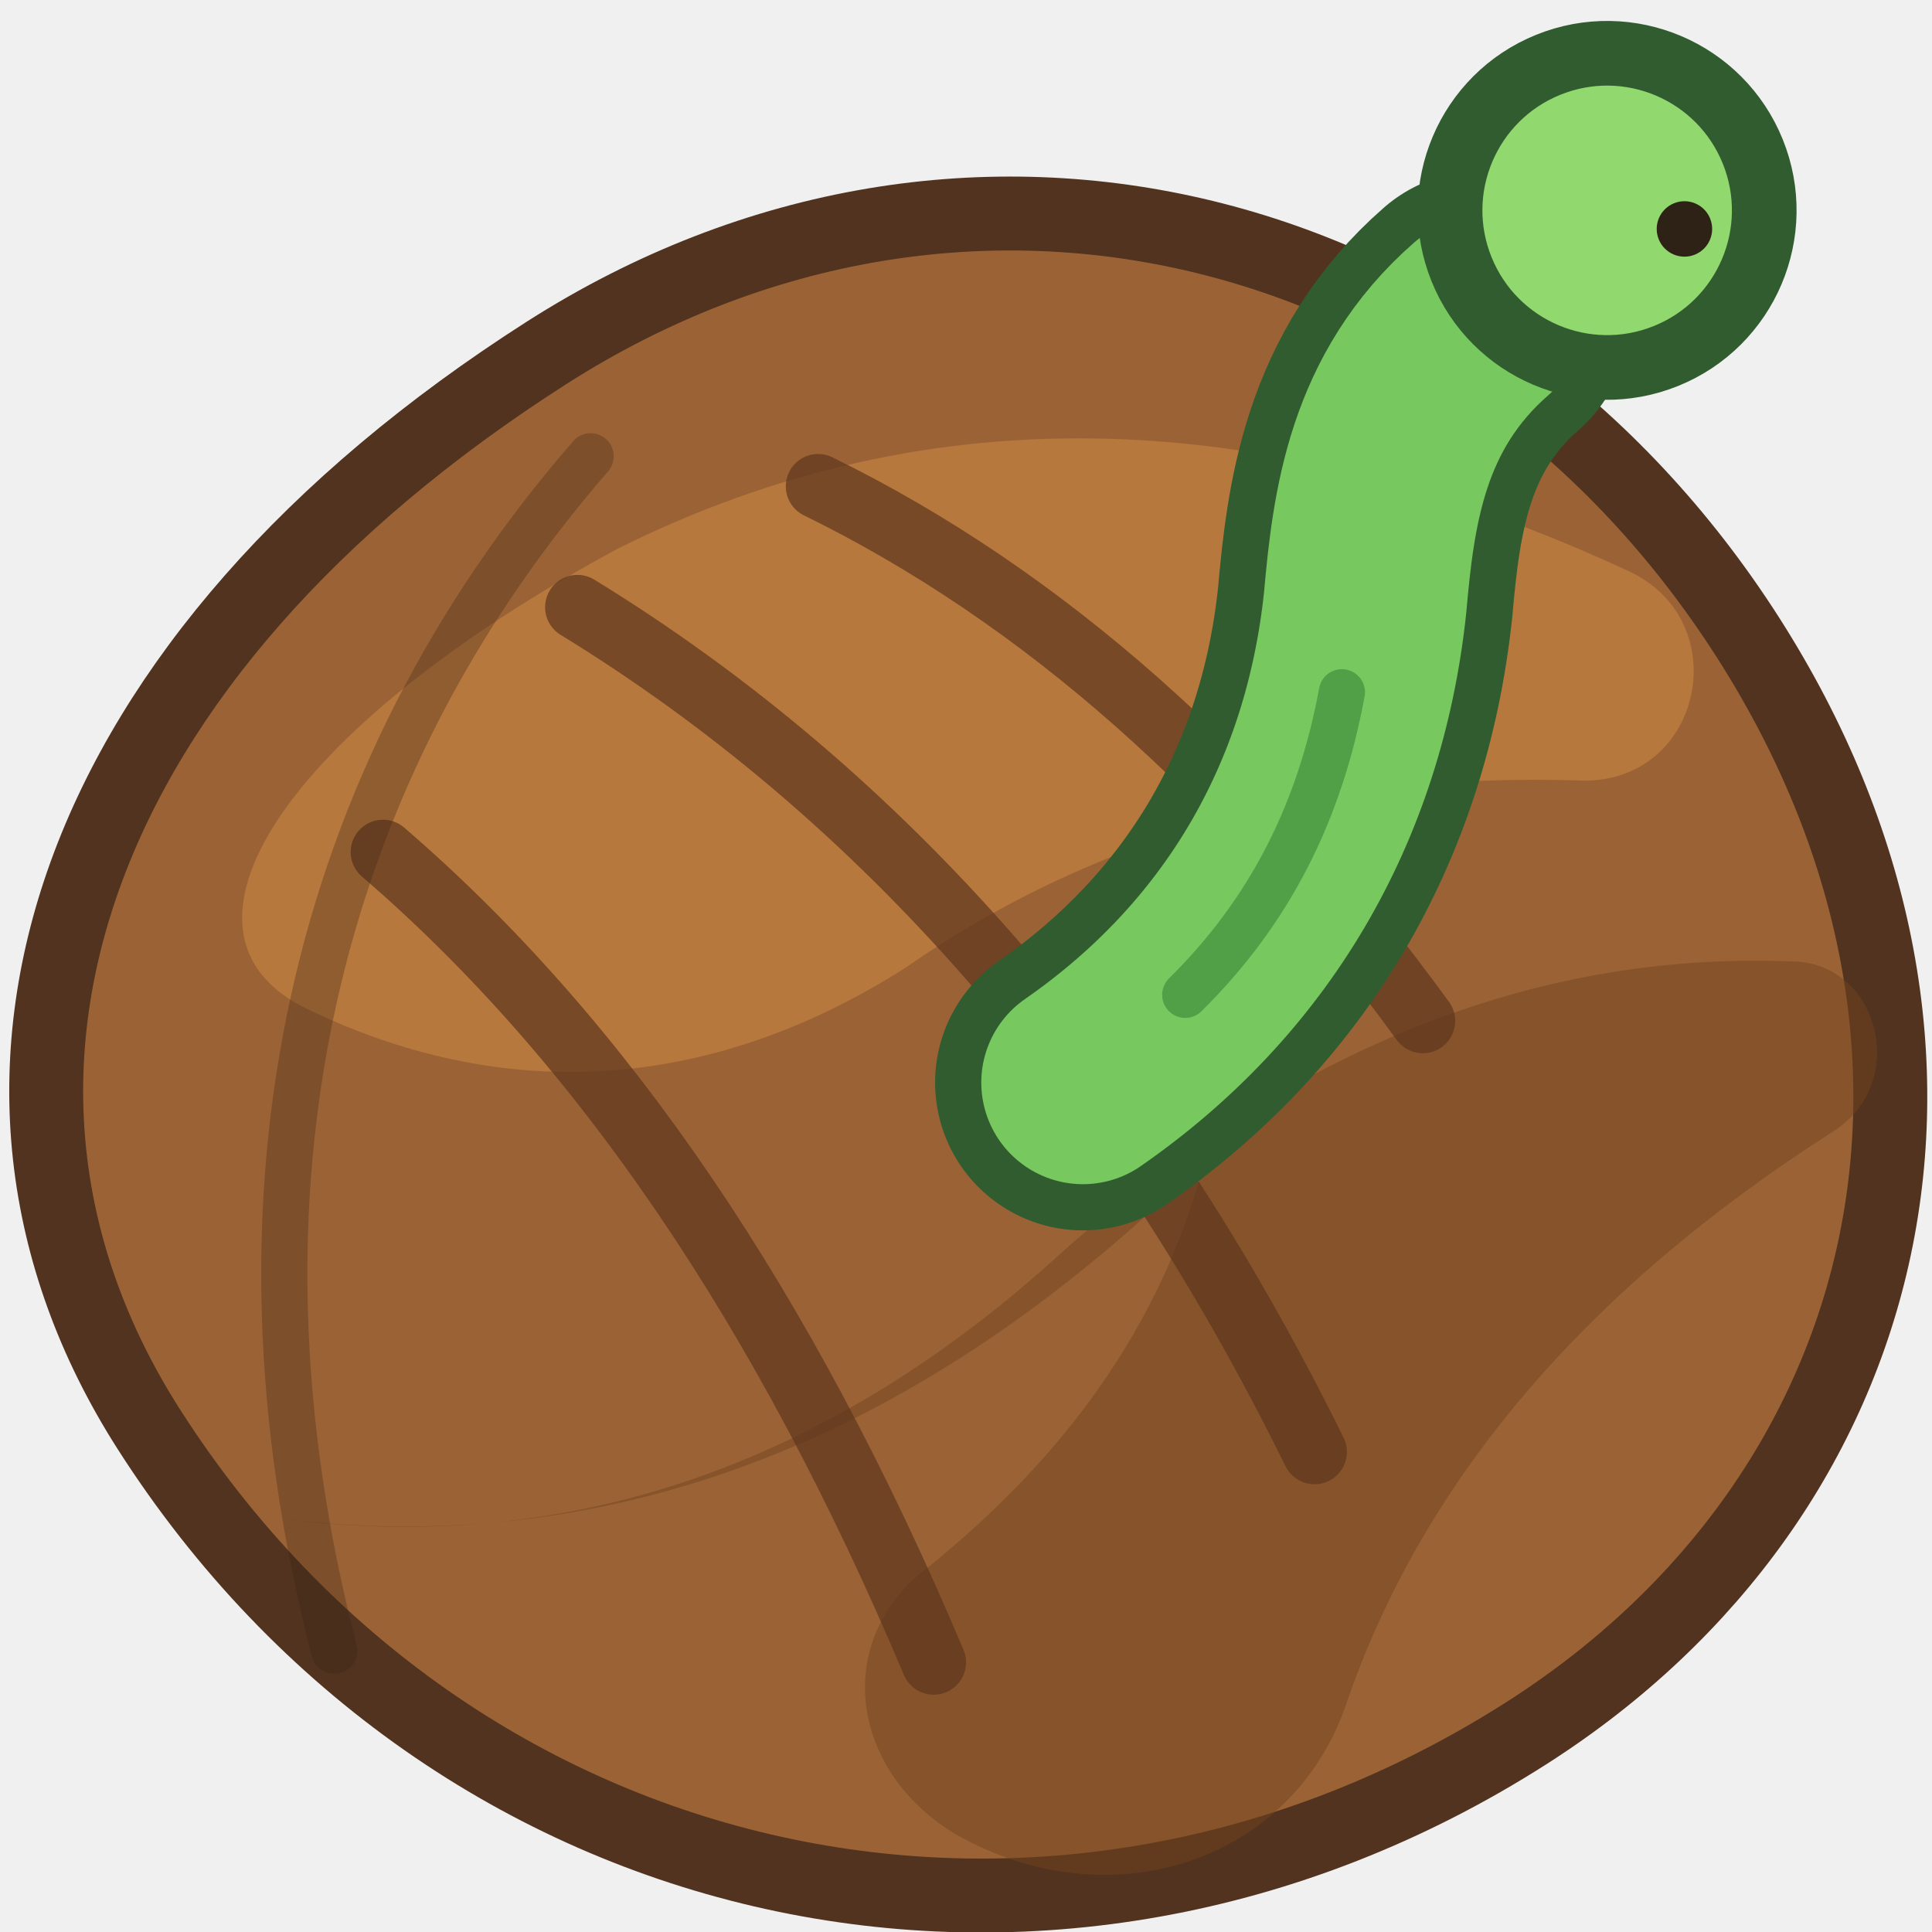
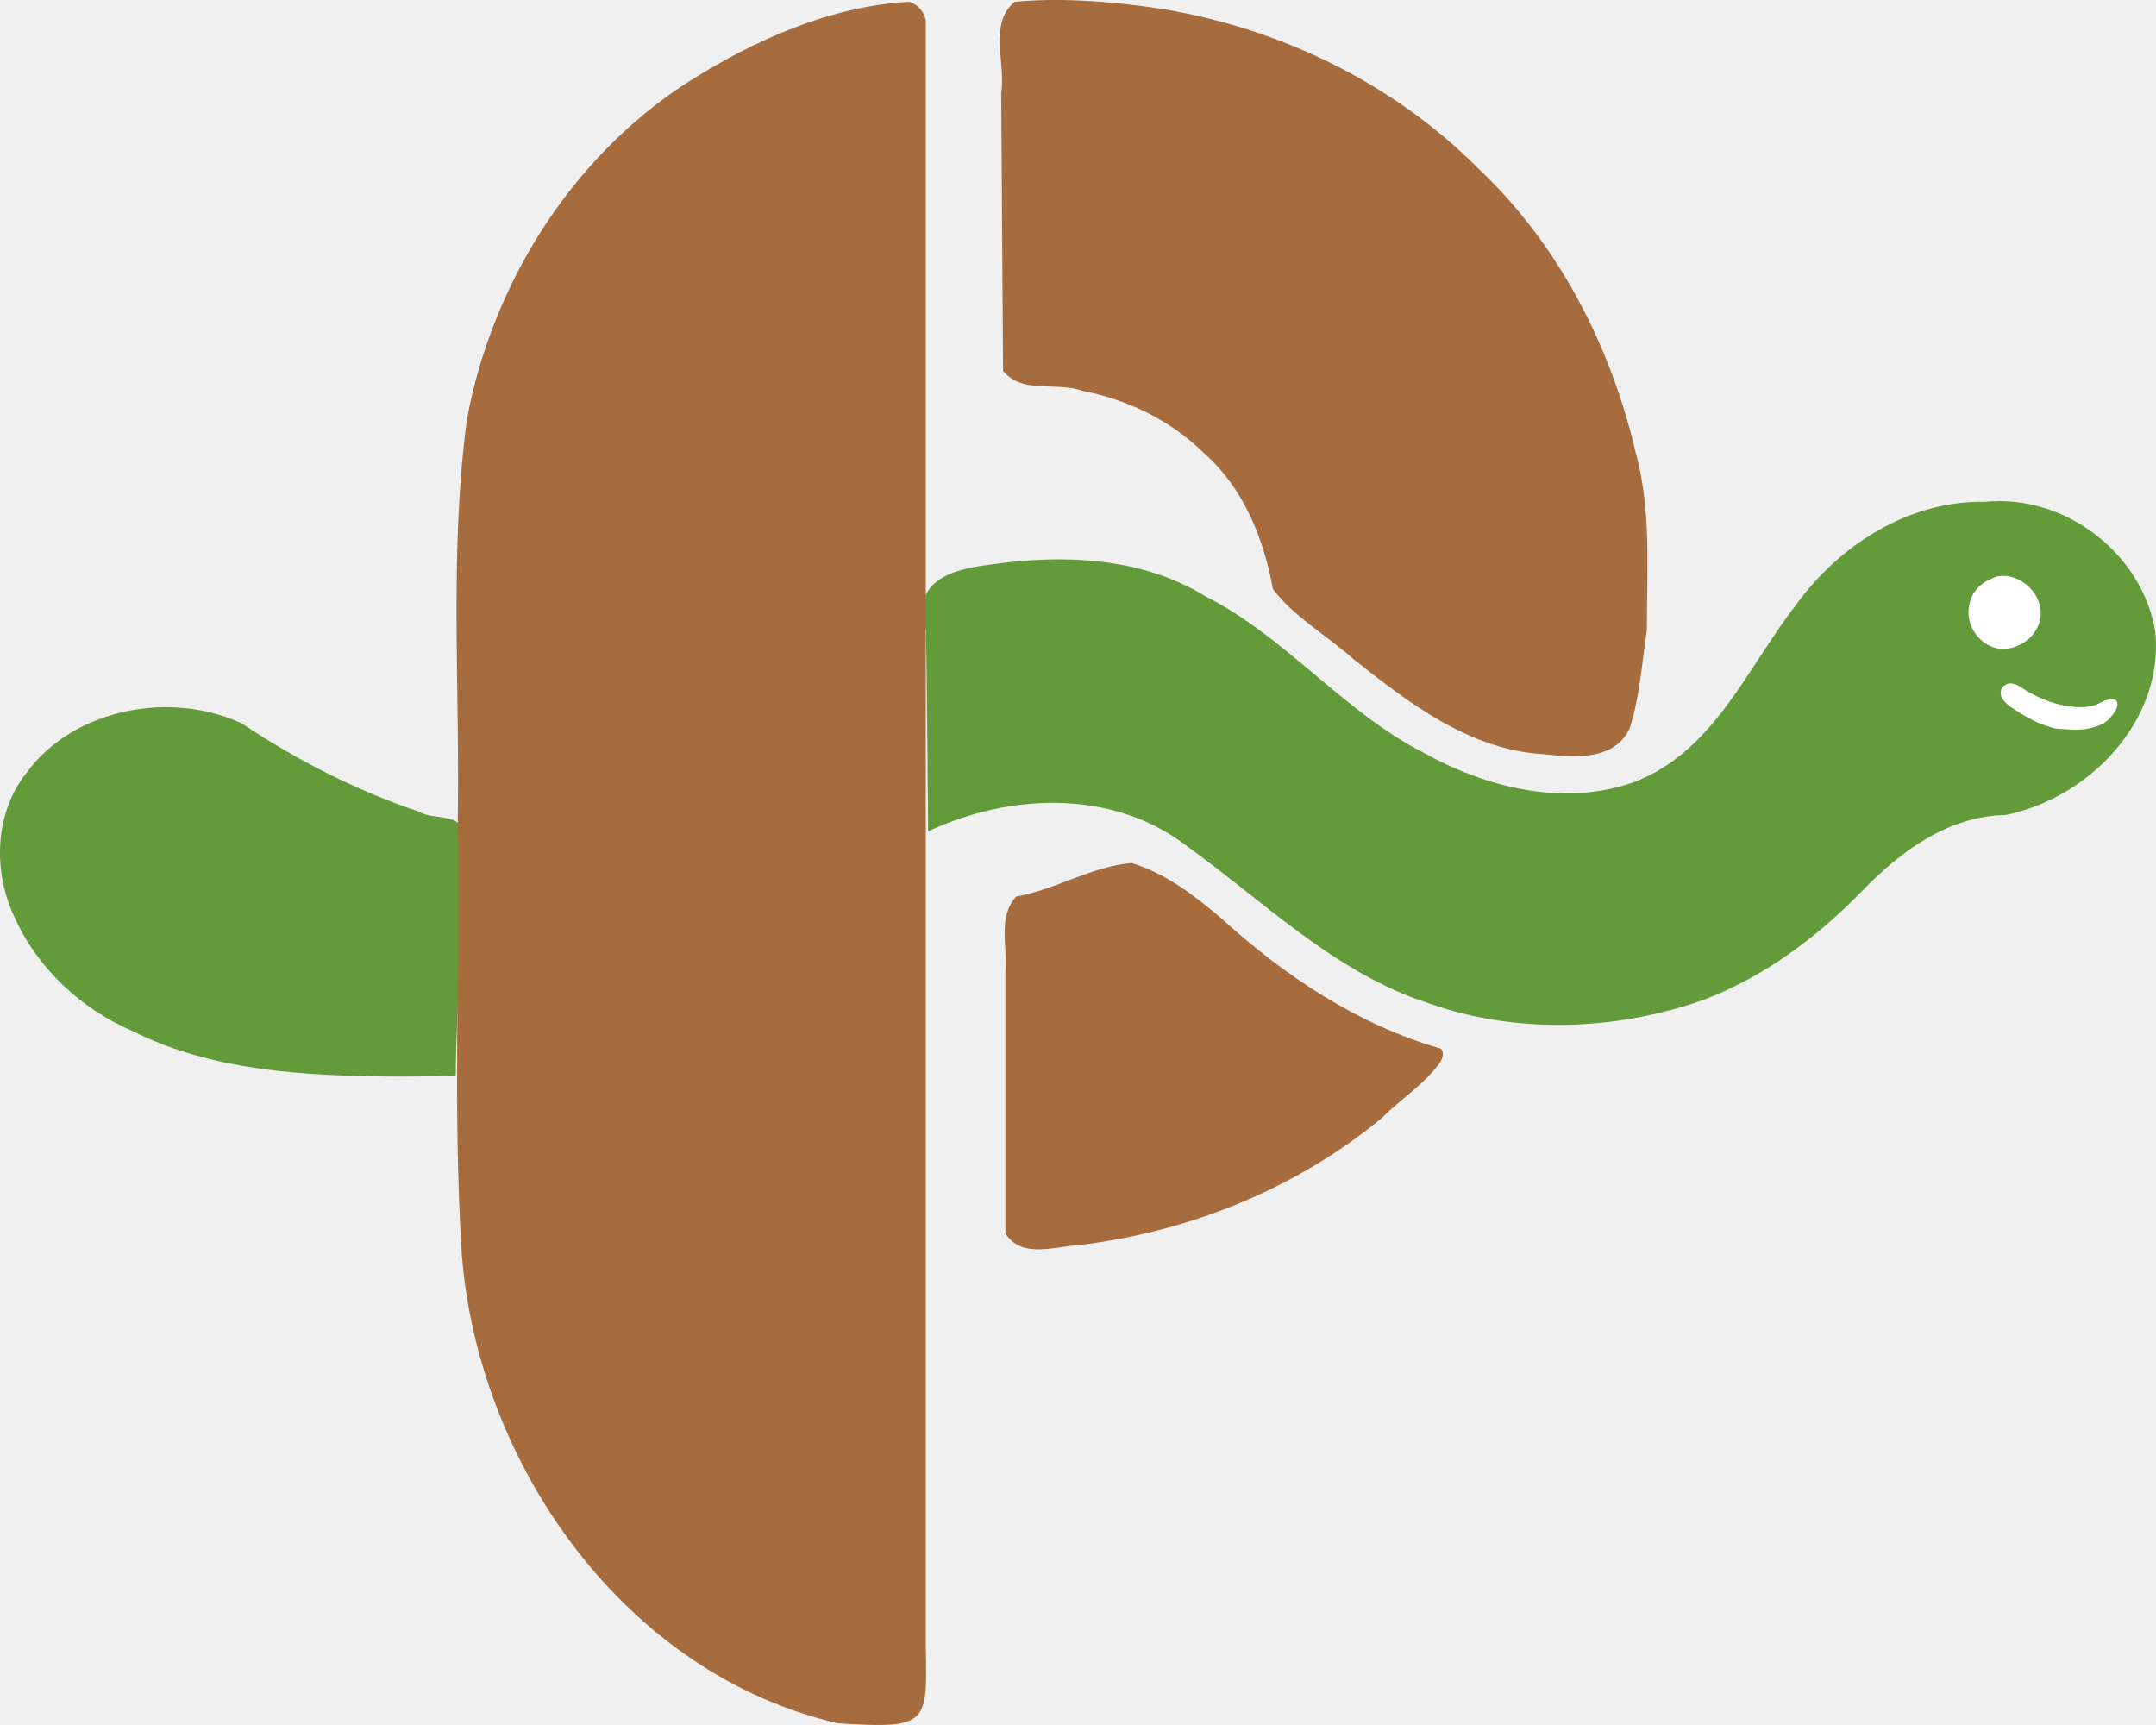
- <svg xmlns="http://www.w3.org/2000/svg" viewBox="0 0 256 256" role="img" aria-labelledby="title desc" version="1.1" id="svg9">
-   <defs id="defs9" />
-   <path fill="#9b6335" stroke="#51331f" stroke-width="9.794" d="M 72.413,46.762 C 128.118,11.167 196.035,28.785 231.63,84.49 265.906,138.132 251.841,197.968 202.325,229.608 139.399,269.817 59.934,252.314 19.725,189.388 -9.938,142.967 9.487,86.971 72.413,46.762 Z" id="path1" />
-   <path fill="#c88442" d="m 81.757,72.752 c 41.837,-20.922 86.626,-19.034 134.083,2.942 14.472,6.733 9.631,28.713 -6.99,27.711 -32.582,-0.972 -62.613,6.596 -88.775,24.765 C 95.316,143.991 68.093,146.858 40.84,133.764 19.978,123.851 37.485,96.683 81.757,72.752 Z" opacity="0.62" id="path2" style="stroke-width:1.224" />
-   <path fill="#73441f" d="m 37.492,201.279 c 37.941,4.811 72.471,-7.083 103.59,-35.685 29.715,-26.251 61.895,-39.55 96.168,-38.206 11.548,-0.115 15.991,15.932 5.676,22.523 -33.01,21.093 -54.558,46.484 -64.643,76.173 -7.191,20.576 -31.119,28.601 -51.609,16.997 -14.099,-8.424 -16.479,-25.789 -3.728,-35.39 17.25,-13.928 30.832,-31.324 36.705,-53.962 -37.394,36.969 -78.113,52.819 -122.158,47.55 z" opacity="0.5" id="path3" style="stroke-width:1.224" />
-   <path fill="none" stroke="#5c351d" stroke-linecap="round" stroke-width="8.569" d="m 108.406,64.44 c 29.603,14.498 56.312,38.109 80.128,70.832 M 76.513,80.461 C 117.121,105.361 149.677,142.669 174.182,192.385 M 50.754,112.902 c 29.059,25.015 53.162,60.461 72.967,107.37" opacity="0.7" id="path4" />
-   <path fill="none" stroke="#3c2417" stroke-linecap="round" stroke-width="6.121" d="M 78.26,60.459 C 41.44,102.873 28.491,157.636 44.285,218.73" opacity="0.32" id="path6" />
-   <path fill="none" stroke="#315c2f" stroke-linecap="round" stroke-width="39.174" d="m 143.491,143.445 c 21.498,-14.924 34.541,-36.805 37.39,-63.531 1.114,-12.555 2.849,-26.725 15.399,-37.668" id="path7" />
-   <path fill="none" stroke="#77c95f" stroke-linecap="round" stroke-width="26.932" d="m 143.491,143.445 c 21.498,-14.924 34.541,-36.805 37.39,-63.531 1.114,-12.555 2.849,-26.725 15.399,-37.668" id="path8" />
-   <circle cx="-186.96" cy="-105.704" r="20.811" fill="#91d86f" stroke="#315c2f" stroke-width="8.569" id="circle8" transform="rotate(157.9743)" />
-   <circle cx="-195.53" cy="-111.825" r="3.673" fill="#2e2115" id="circle9" transform="rotate(157.9743)" style="stroke-width:1.224" />
-   <path fill="none" stroke="#4f9e47" stroke-linecap="round" stroke-width="6.121" d="m 157.051,131.819 c 11.323,-11.183 17.864,-24.394 20.757,-40.091" opacity="0.95" id="path9" />
+ <svg xmlns="http://www.w3.org/2000/svg" width="500" height="400" viewBox="0 0 1254 1003.2" role="img" aria-labelledby="title desc" shape-rendering="geometricPrecision" version="1.1" id="svg7">
+   <defs id="defs7" />
+   <path d="m 1253.649,367.97 c -7.203,-46.126 -52.886,-80.866 -99.228,-76.108 -44.275,-0.908 -85.127,25.437 -110.272,60.542 -28.417,36.752 -47.799,85.627 -94.83,102.835 -40.774,13.991 -85.444,2.597 -121.928,-17.789 -46.332,-23.862 -79.699,-67.137 -126.377,-90.718 -37.224,-22.846 -83.068,-24.547 -125.234,-18.36 -22.96,2.771 -46.265,9.857 -37.195,38.534 0.654,38.859 0.831,77.722 1.24,116.585 46.797,-21.936 106.027,-24.683 148.984,7.436 46.044,32.967 87.252,74.908 142.53,92.676 50.877,17.933 108.501,15.807 159.126,-1.964 35.544,-13.468 66.194,-36.318 92.543,-63.404 22.237,-23.094 50.186,-43.646 83.531,-44.269 48.444,-9.846 91.816,-54.381 87.11,-105.997 z" id="path1" style="fill:#639b3a;stroke-width:1.361" />
+   <path d="m 15.355,449.514 c -18.681,23.666 -19.505,57.383 -6.861,84.014 13.347,29.695 38.706,53.23 68.504,66.073 46.074,23.146 98.921,25.931 149.575,26.478 12.84,0.063 25.68,-0.119 38.518,-0.317 0.301,-46.274 5.332,-92.491 3.478,-138.771 2.169,-15.065 -16,-9.523 -24.689,-14.867 -36.497,-12.356 -71.21,-29.947 -103.148,-51.375 -41.383,-19.241 -97.834,-8.905 -125.377,28.766 z" id="path2" style="fill:#639b3a;stroke-width:1.361" />
+   <path d="M 528.927,1.02 C 482.406,3.583 437.846,23.695 399.067,48.425 332.022,91.918 286.031,165.704 271.618,243.757 c -10.697,79.776 -3.62,160.57 -5.503,240.812 1.281,81.475 -2.686,163.127 2.454,244.459 9.406,122.834 94.798,244.418 218.606,273.141 52.977,3.455 52.121,0.453 51.288,-44.402 V 11.892 c -0.816,-5.013 -4.658,-9.271 -9.536,-10.873 z" id="path3" style="fill:#a76c3d;stroke-width:1.361" />
+   <path d="m 590.229,1.02 c -15.499,12.783 -5.079,35.518 -7.901,52.785 0.363,53.983 0.726,107.966 1.089,161.949 11.922,13.82 30.889,5.951 46.236,11.568 26.532,5.087 51.45,17.304 70.759,36.338 22.866,20.177 34.63,49.602 39.966,78.951 12.348,16.232 31.426,27.014 46.791,40.667 32.42,25.748 67.868,53.018 111.005,55.353 17.222,1.981 40.986,3.837 49.678,-15 5.939,-18.448 7.127,-38.11 10.003,-57.179 0.004,-34.836 2.766,-70.353 -6.755,-104.353 C 936.518,200.401 906.103,141.488 859.56,97.734 810.206,48.186 744.347,16.367 675.439,5.122 647.228,0.945 618.735,-1.5 590.229,1.02 Z" id="path4" style="fill:#a76c3d;stroke-width:1.361" />
+   <path d="m 838.16,609.885 c -48.256,-13.802 -90.694,-42.107 -127.5,-75.546 -15.689,-13.324 -32.489,-26.365 -52.486,-32.44 -23.38,1.971 -44.415,15.572 -67.11,19.488 -10.859,11.837 -4.997,29.056 -6.285,43.609 0,50.752 0,101.503 0,152.255 9.219,14.854 28.522,7.697 42.576,6.876 64.151,-7.634 126.864,-32.87 176.667,-74.194 10.909,-11.009 24.701,-19.501 33.692,-32.189 1.265,-2.301 2.449,-5.513 0.445,-7.86 z" id="path5" style="fill:#a76c3d;stroke-width:1.361" />
+   <path d="m 1163.74,401.946 c 0.533,-3.16 3.993,-5.164 7.039,-4.332 3.983,0.668 6.71,3.96 10.311,5.5 7.403,3.955 15.407,6.983 23.81,7.831 5.472,0.559 11.361,0.659 16.321,-2.067 2.817,-1.329 6.103,-3.002 9.238,-1.867 2.077,1.723 0.819,4.697 -0.229,6.649 -2.117,3.313 -4.987,6.428 -8.693,7.958 -5.498,2.327 -11.536,3.122 -17.471,2.655 -3.522,-0.337 -7.117,-0.052 -10.539,-1.127 -8.805,-2.297 -16.71,-7.07 -24.198,-12.091 -2.79,-2.188 -6.234,-5.153 -5.588,-9.109 z" id="path6" style="fill:#ffffff;stroke-width:1.361" />
+   <path d="m 1161.016,335.352 c 14.101,-3.257 28.887,11.269 25.463,25.404 -2.774,12.627 -18.765,20.937 -30.322,14.254 -7.733,-4.362 -12.52,-13.485 -10.958,-22.322 0.901,-6.861 5.585,-12.919 11.977,-15.59 1.255,-0.635 2.54,-1.208 3.839,-1.746 z" id="path7" style="fill:#ffffff;stroke-width:1.361" />
</svg>
